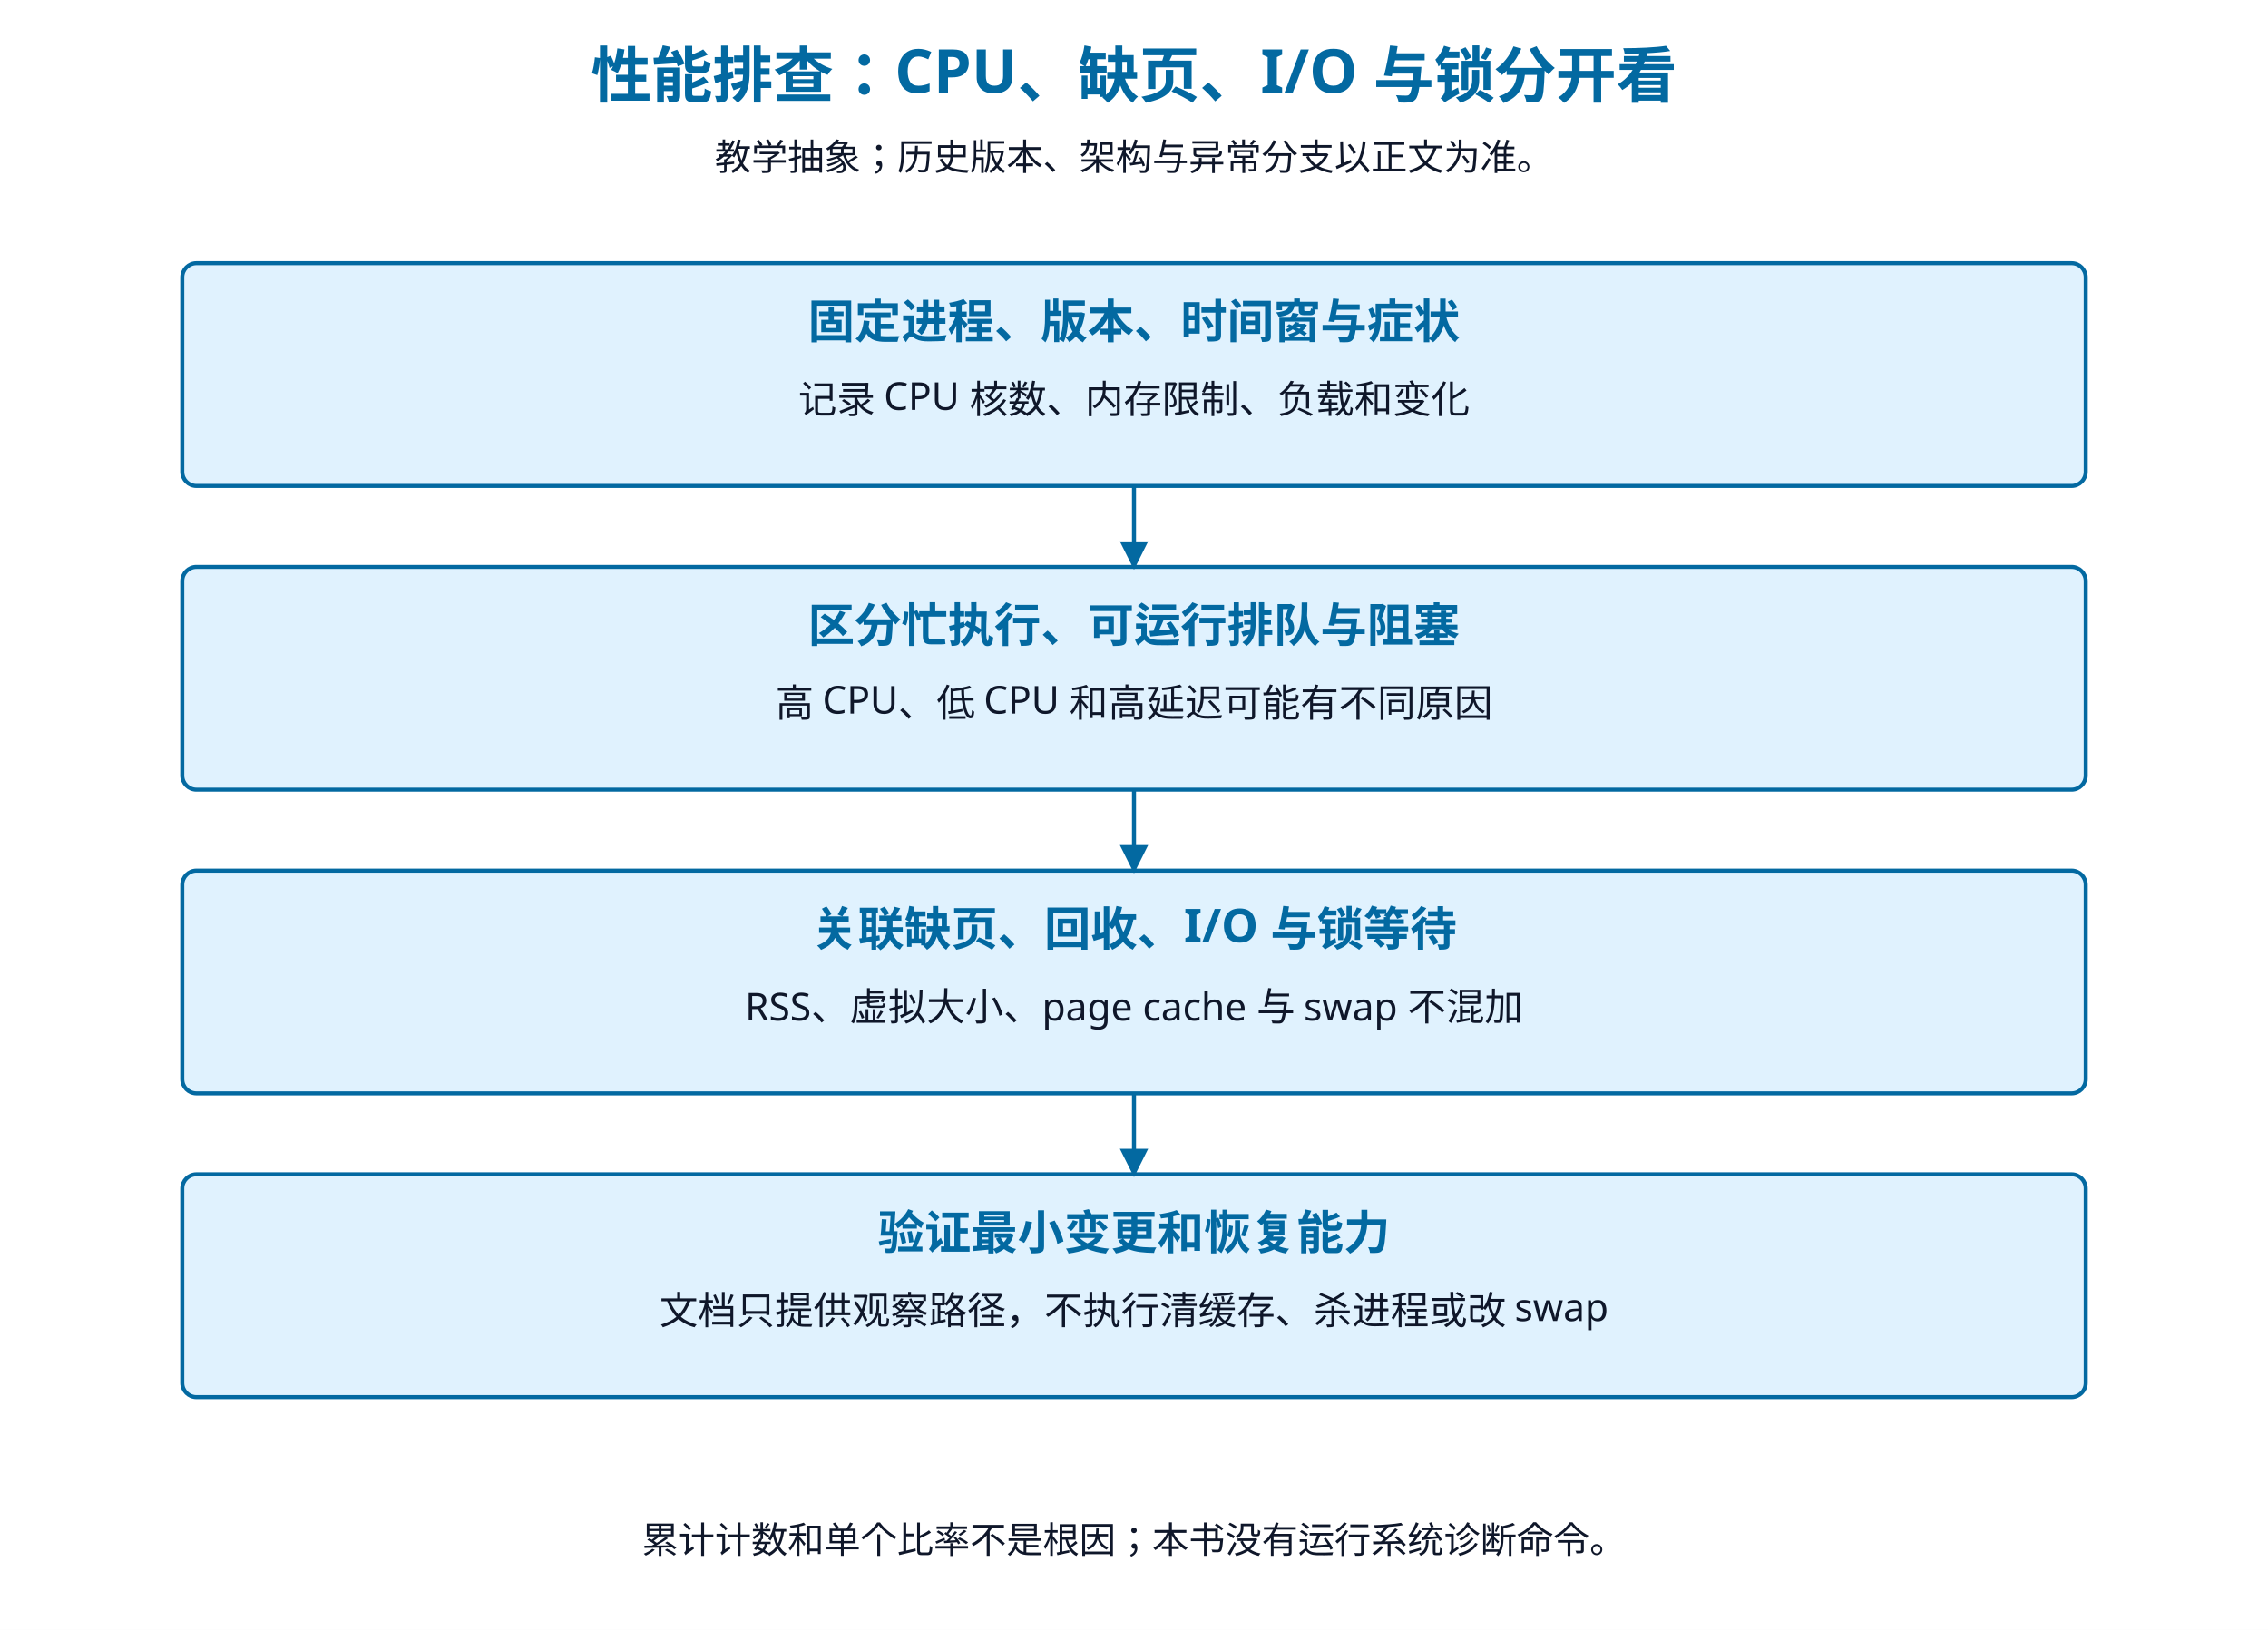
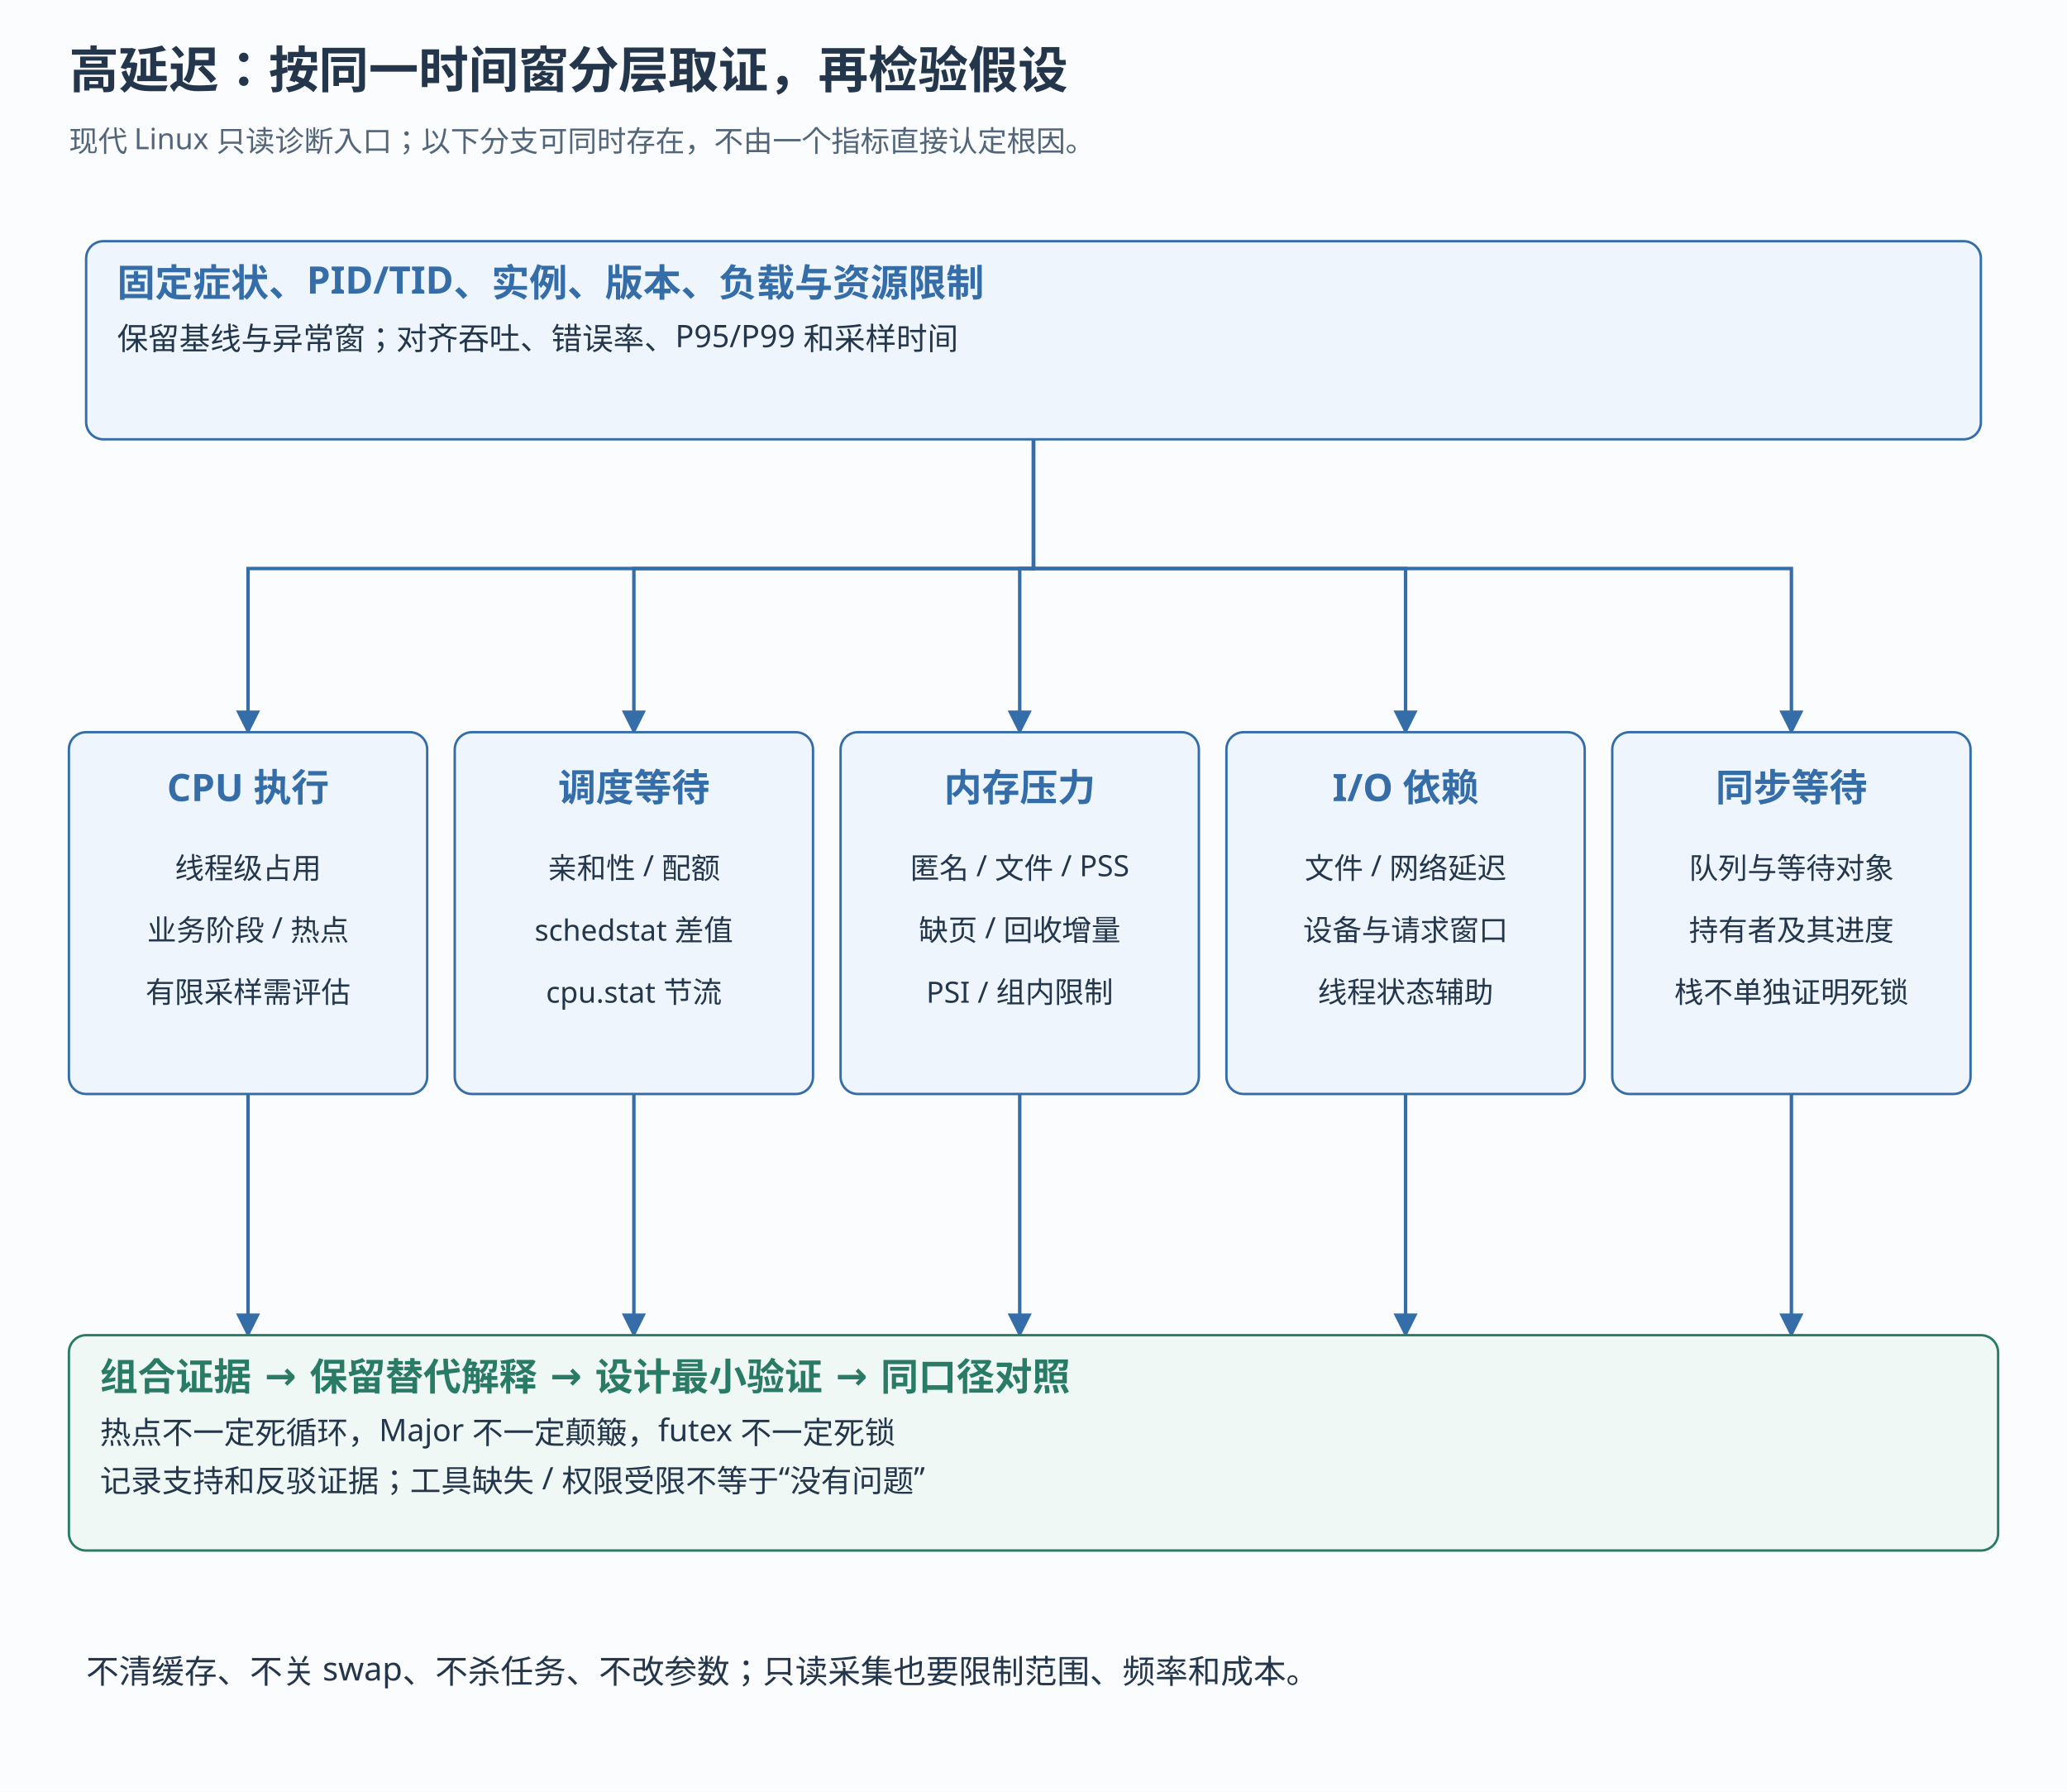
- <svg xmlns="http://www.w3.org/2000/svg" width="1120" height="805" viewBox="0 0 1120 805" role="img" aria-labelledby="title desc">
+ <svg xmlns="http://www.w3.org/2000/svg" width="1200" height="1040" viewBox="0 0 1200 1040" role="img" aria-labelledby="title desc">
  <defs>
-     <pattern id="grid" width="24" height="24" patternUnits="userSpaceOnUse">
-       <path d="M24 0H0V24" fill="none" stroke="#E7F1F8" stroke-width="1" />
-     </pattern>
    <marker id="arrow" viewBox="0 0 10 10" refX="9" refY="5" markerWidth="7" markerHeight="7" orient="auto">
-       <path d="M0 0L10 5L0 10Z" fill="#0369A1" />
+       <path d="M0 0L10 5L0 10Z" fill="#356da8" />
    </marker>
  </defs>
-   <rect width="100%" height="100%" fill="#FFFFFF" />
+   <rect width="1200" height="1040" fill="#fbfcfe" />
  <g font-family="Microsoft YaHei,Segoe UI,sans-serif">
-     <text x="560.0" y="48" text-anchor="middle" fill="#0369A1" font-size="30" font-weight="600">
-       <tspan x="560.0" dy="0">性能排查：CPU、缺页、I/O 与锁分开看</tspan>
-     </text>
-     <text x="560.0" y="84" text-anchor="middle" fill="#0F172A" font-size="18" font-weight="400">
-       <tspan x="560.0" dy="0">教学抽象；历史版本、架构与异常分支以正文为准。</tspan>
-     </text>
-     <rect x="90" y="130" width="940" height="110" rx="7" fill="#E0F2FE" stroke="#0369A1" stroke-width="2" />
-     <text x="560.0" y="167" text-anchor="middle" fill="#0369A1" font-size="23" font-weight="600">
-       <tspan x="560.0" dy="0">固定进程、版本、时间窗与症状</tspan>
-     </text>
-     <text x="560.0" y="204" text-anchor="middle" fill="#0F172A" font-size="19" font-weight="400">
-       <tspan x="560.0" dy="0">记录 CPU 核数、内存限制、负载和变化</tspan>
-     </text>
-     <rect x="90" y="280" width="940" height="110" rx="7" fill="#E0F2FE" stroke="#0369A1" stroke-width="2" />
-     <text x="560.0" y="317" text-anchor="middle" fill="#0369A1" font-size="23" font-weight="600">
-       <tspan x="560.0" dy="0">区分忙执行、可运行排队与阻塞</tspan>
-     </text>
-     <text x="560.0" y="354" text-anchor="middle" fill="#0F172A" font-size="19" font-weight="400">
-       <tspan x="560.0" dy="0">高 CPU、低 CPU 和高延迟可能有不同原因</tspan>
-     </text>
-     <path d="M560 240 L560 280" fill="none" stroke="#0369A1" stroke-width="2" marker-end="url(#arrow)" />
-     <rect x="90" y="430" width="940" height="110" rx="7" fill="#E0F2FE" stroke="#0369A1" stroke-width="2" />
-     <text x="560.0" y="467" text-anchor="middle" fill="#0369A1" font-size="23" font-weight="600">
-       <tspan x="560.0" dy="0">关联缺页、回收、I/O 与锁等待</tspan>
-     </text>
-     <text x="560.0" y="504" text-anchor="middle" fill="#0F172A" font-size="19" font-weight="400">
-       <tspan x="560.0" dy="0">RSS、虚拟大小、page cache 与 swap 不混加</tspan>
-     </text>
-     <path d="M560 390 L560 430" fill="none" stroke="#0369A1" stroke-width="2" marker-end="url(#arrow)" />
-     <rect x="90" y="580" width="940" height="110" rx="7" fill="#E0F2FE" stroke="#0369A1" stroke-width="2" />
-     <text x="560.0" y="617" text-anchor="middle" fill="#0369A1" font-size="23" font-weight="600">
-       <tspan x="560.0" dy="0">验证最小变更和恢复能力</tspan>
-     </text>
-     <text x="560.0" y="654" text-anchor="middle" fill="#0F172A" font-size="19" font-weight="400">
-       <tspan x="560.0" dy="0">文档只提供观察路径，不执行清缓存、杀进程或改 swap</tspan>
-     </text>
-     <path d="M560 540 L560 580" fill="none" stroke="#0369A1" stroke-width="2" marker-end="url(#arrow)" />
-     <text x="560.0" y="767" text-anchor="middle" fill="#0F172A" font-size="18" font-weight="400">
-       <tspan x="560.0" dy="0">累计计数和单个比率不是根因；本书没有运行系统诊断命令。</tspan>
-     </text>
+     <text x="40" y="51" font-size="29" fill="#24364b" font-weight="600" text-anchor="start">高延迟：按同一时间窗分层取证，再检验假设</text>
+     <text x="40" y="88" font-size="17" fill="#526579" font-weight="400" text-anchor="start">现代 Linux 只读诊断入口；以下分支可同时存在，不由一个指标直接认定根因。</text>
+     <rect x="50" y="140" width="1100" height="115" rx="10" fill="#eef5fc" stroke="#356da8" stroke-width="1.4" />
+     <text x="68" y="172" font-size="22" fill="#356da8" font-weight="600" text-anchor="start">固定症状、PID/TID、实例、版本、负载与资源限制</text>
+     <text x="68" y="203" font-size="18" fill="#24364b" font-weight="400" text-anchor="start">保留基线与异常窗；对齐吞吐、错误率、P95/P99 和采样时间</text>
+     <path d="M600 255 L600 330 L144 330 L144 425" fill="none" stroke="#356da8" stroke-width="2" marker-end="url(#arrow)" />
+     <path d="M600 255 L600 330 L368 330 L368 425" fill="none" stroke="#356da8" stroke-width="2" marker-end="url(#arrow)" />
+     <path d="M600 255 L600 330 L592 330 L592 425" fill="none" stroke="#356da8" stroke-width="2" marker-end="url(#arrow)" />
+     <path d="M600 255 L600 330 L816 330 L816 425" fill="none" stroke="#356da8" stroke-width="2" marker-end="url(#arrow)" />
+     <path d="M600 255 L600 330 L1040 330 L1040 425" fill="none" stroke="#356da8" stroke-width="2" marker-end="url(#arrow)" />
+     <rect x="40" y="425" width="208" height="210" rx="10" fill="#eef5fc" stroke="#356da8" stroke-width="1.4" />
+     <text x="144" y="465" font-size="22" fill="#356da8" font-weight="600" text-anchor="middle">CPU 执行</text>
+     <text x="144" y="510" font-size="17" fill="#24364b" font-weight="400" text-anchor="middle">线程级占用</text>
+     <text x="144" y="546" font-size="17" fill="#24364b" font-weight="400" text-anchor="middle">业务阶段 / 热点</text>
+     <text x="144" y="582" font-size="17" fill="#24364b" font-weight="400" text-anchor="middle">有限采样需评估</text>
+     <rect x="264" y="425" width="208" height="210" rx="10" fill="#eef5fc" stroke="#356da8" stroke-width="1.4" />
+     <text x="368" y="465" font-size="22" fill="#356da8" font-weight="600" text-anchor="middle">调度等待</text>
+     <text x="368" y="510" font-size="17" fill="#24364b" font-weight="400" text-anchor="middle">亲和性 / 配额</text>
+     <text x="368" y="546" font-size="17" fill="#24364b" font-weight="400" text-anchor="middle">schedstat 差值</text>
+     <text x="368" y="582" font-size="17" fill="#24364b" font-weight="400" text-anchor="middle">cpu.stat 节流</text>
+     <rect x="488" y="425" width="208" height="210" rx="10" fill="#eef5fc" stroke="#356da8" stroke-width="1.4" />
+     <text x="592" y="465" font-size="22" fill="#356da8" font-weight="600" text-anchor="middle">内存压力</text>
+     <text x="592" y="510" font-size="17" fill="#24364b" font-weight="400" text-anchor="middle">匿名 / 文件 / PSS</text>
+     <text x="592" y="546" font-size="17" fill="#24364b" font-weight="400" text-anchor="middle">缺页 / 回收增量</text>
+     <text x="592" y="582" font-size="17" fill="#24364b" font-weight="400" text-anchor="middle">PSI / 组内限制</text>
+     <rect x="712" y="425" width="208" height="210" rx="10" fill="#eef5fc" stroke="#356da8" stroke-width="1.4" />
+     <text x="816" y="465" font-size="22" fill="#356da8" font-weight="600" text-anchor="middle">I/O 依赖</text>
+     <text x="816" y="510" font-size="17" fill="#24364b" font-weight="400" text-anchor="middle">文件 / 网络延迟</text>
+     <text x="816" y="546" font-size="17" fill="#24364b" font-weight="400" text-anchor="middle">设备与请求窗口</text>
+     <text x="816" y="582" font-size="17" fill="#24364b" font-weight="400" text-anchor="middle">线程状态辅助</text>
+     <rect x="936" y="425" width="208" height="210" rx="10" fill="#eef5fc" stroke="#356da8" stroke-width="1.4" />
+     <text x="1040" y="465" font-size="22" fill="#356da8" font-weight="600" text-anchor="middle">同步等待</text>
+     <text x="1040" y="510" font-size="17" fill="#24364b" font-weight="400" text-anchor="middle">队列与等待对象</text>
+     <text x="1040" y="546" font-size="17" fill="#24364b" font-weight="400" text-anchor="middle">持有者及其进度</text>
+     <text x="1040" y="582" font-size="17" fill="#24364b" font-weight="400" text-anchor="middle">栈不单独证明死锁</text>
+     <path d="M144 635 L144 700 L144 775" fill="none" stroke="#356da8" stroke-width="2" marker-end="url(#arrow)" />
+     <path d="M368 635 L368 700 L368 775" fill="none" stroke="#356da8" stroke-width="2" marker-end="url(#arrow)" />
+     <path d="M592 635 L592 700 L592 775" fill="none" stroke="#356da8" stroke-width="2" marker-end="url(#arrow)" />
+     <path d="M816 635 L816 700 L816 775" fill="none" stroke="#356da8" stroke-width="2" marker-end="url(#arrow)" />
+     <path d="M1040 635 L1040 700 L1040 775" fill="none" stroke="#356da8" stroke-width="2" marker-end="url(#arrow)" />
+     <rect x="40" y="775" width="1120" height="125" rx="10" fill="#f0f8f5" stroke="#297b66" stroke-width="1.4" />
+     <text x="58" y="807" font-size="22" fill="#297b66" font-weight="600" text-anchor="start">组合证据 → 保留替代解释 → 设计最小验证 → 同口径对照</text>
+     <text x="58" y="838" font-size="18" fill="#24364b" font-weight="400" text-anchor="start">热点不一定死循环，Major 不一定颠簸，futex 不一定死锁</text>
+     <text x="58" y="866" font-size="18" fill="#24364b" font-weight="400" text-anchor="start">记录支持和反驳证据；工具缺失 / 权限受限不等于“没有问题”</text>
+     <text x="50" y="977" font-size="19" fill="#24364b" font-weight="400" text-anchor="start">不清缓存、不关 swap、不杀任务、不改参数；只读采集也要限制范围、频率和成本。</text>
  </g>
</svg>
